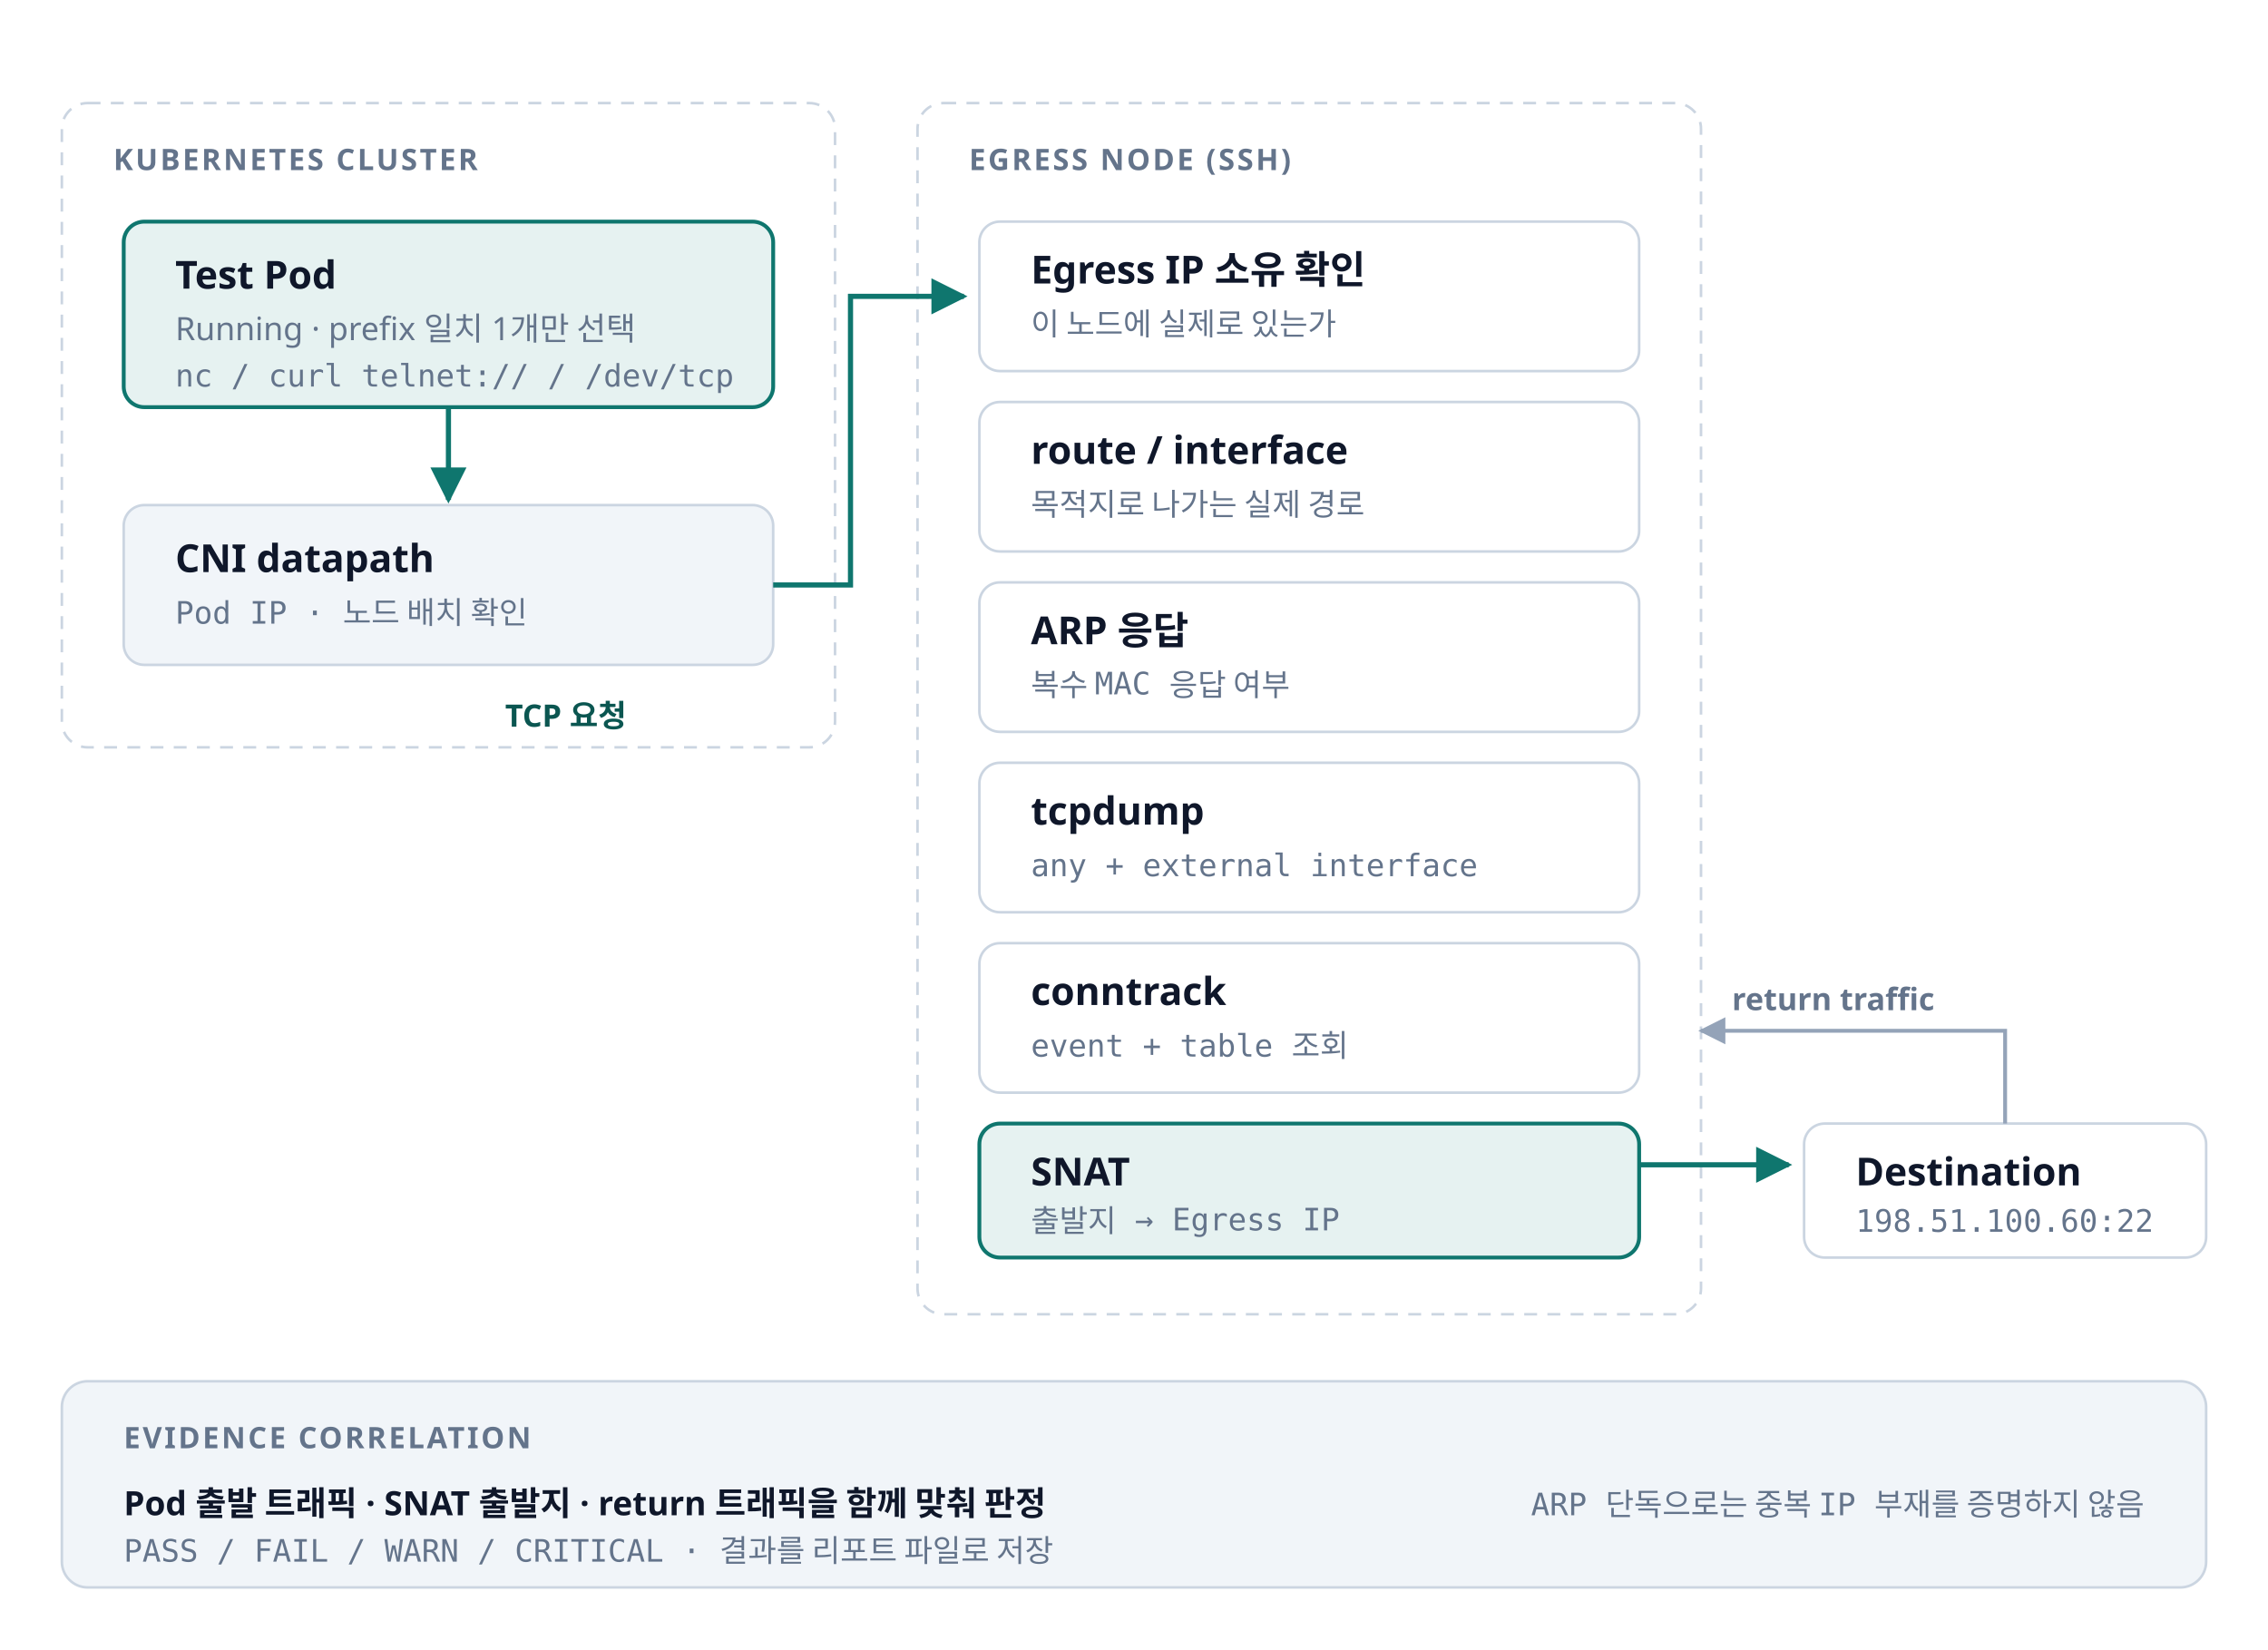
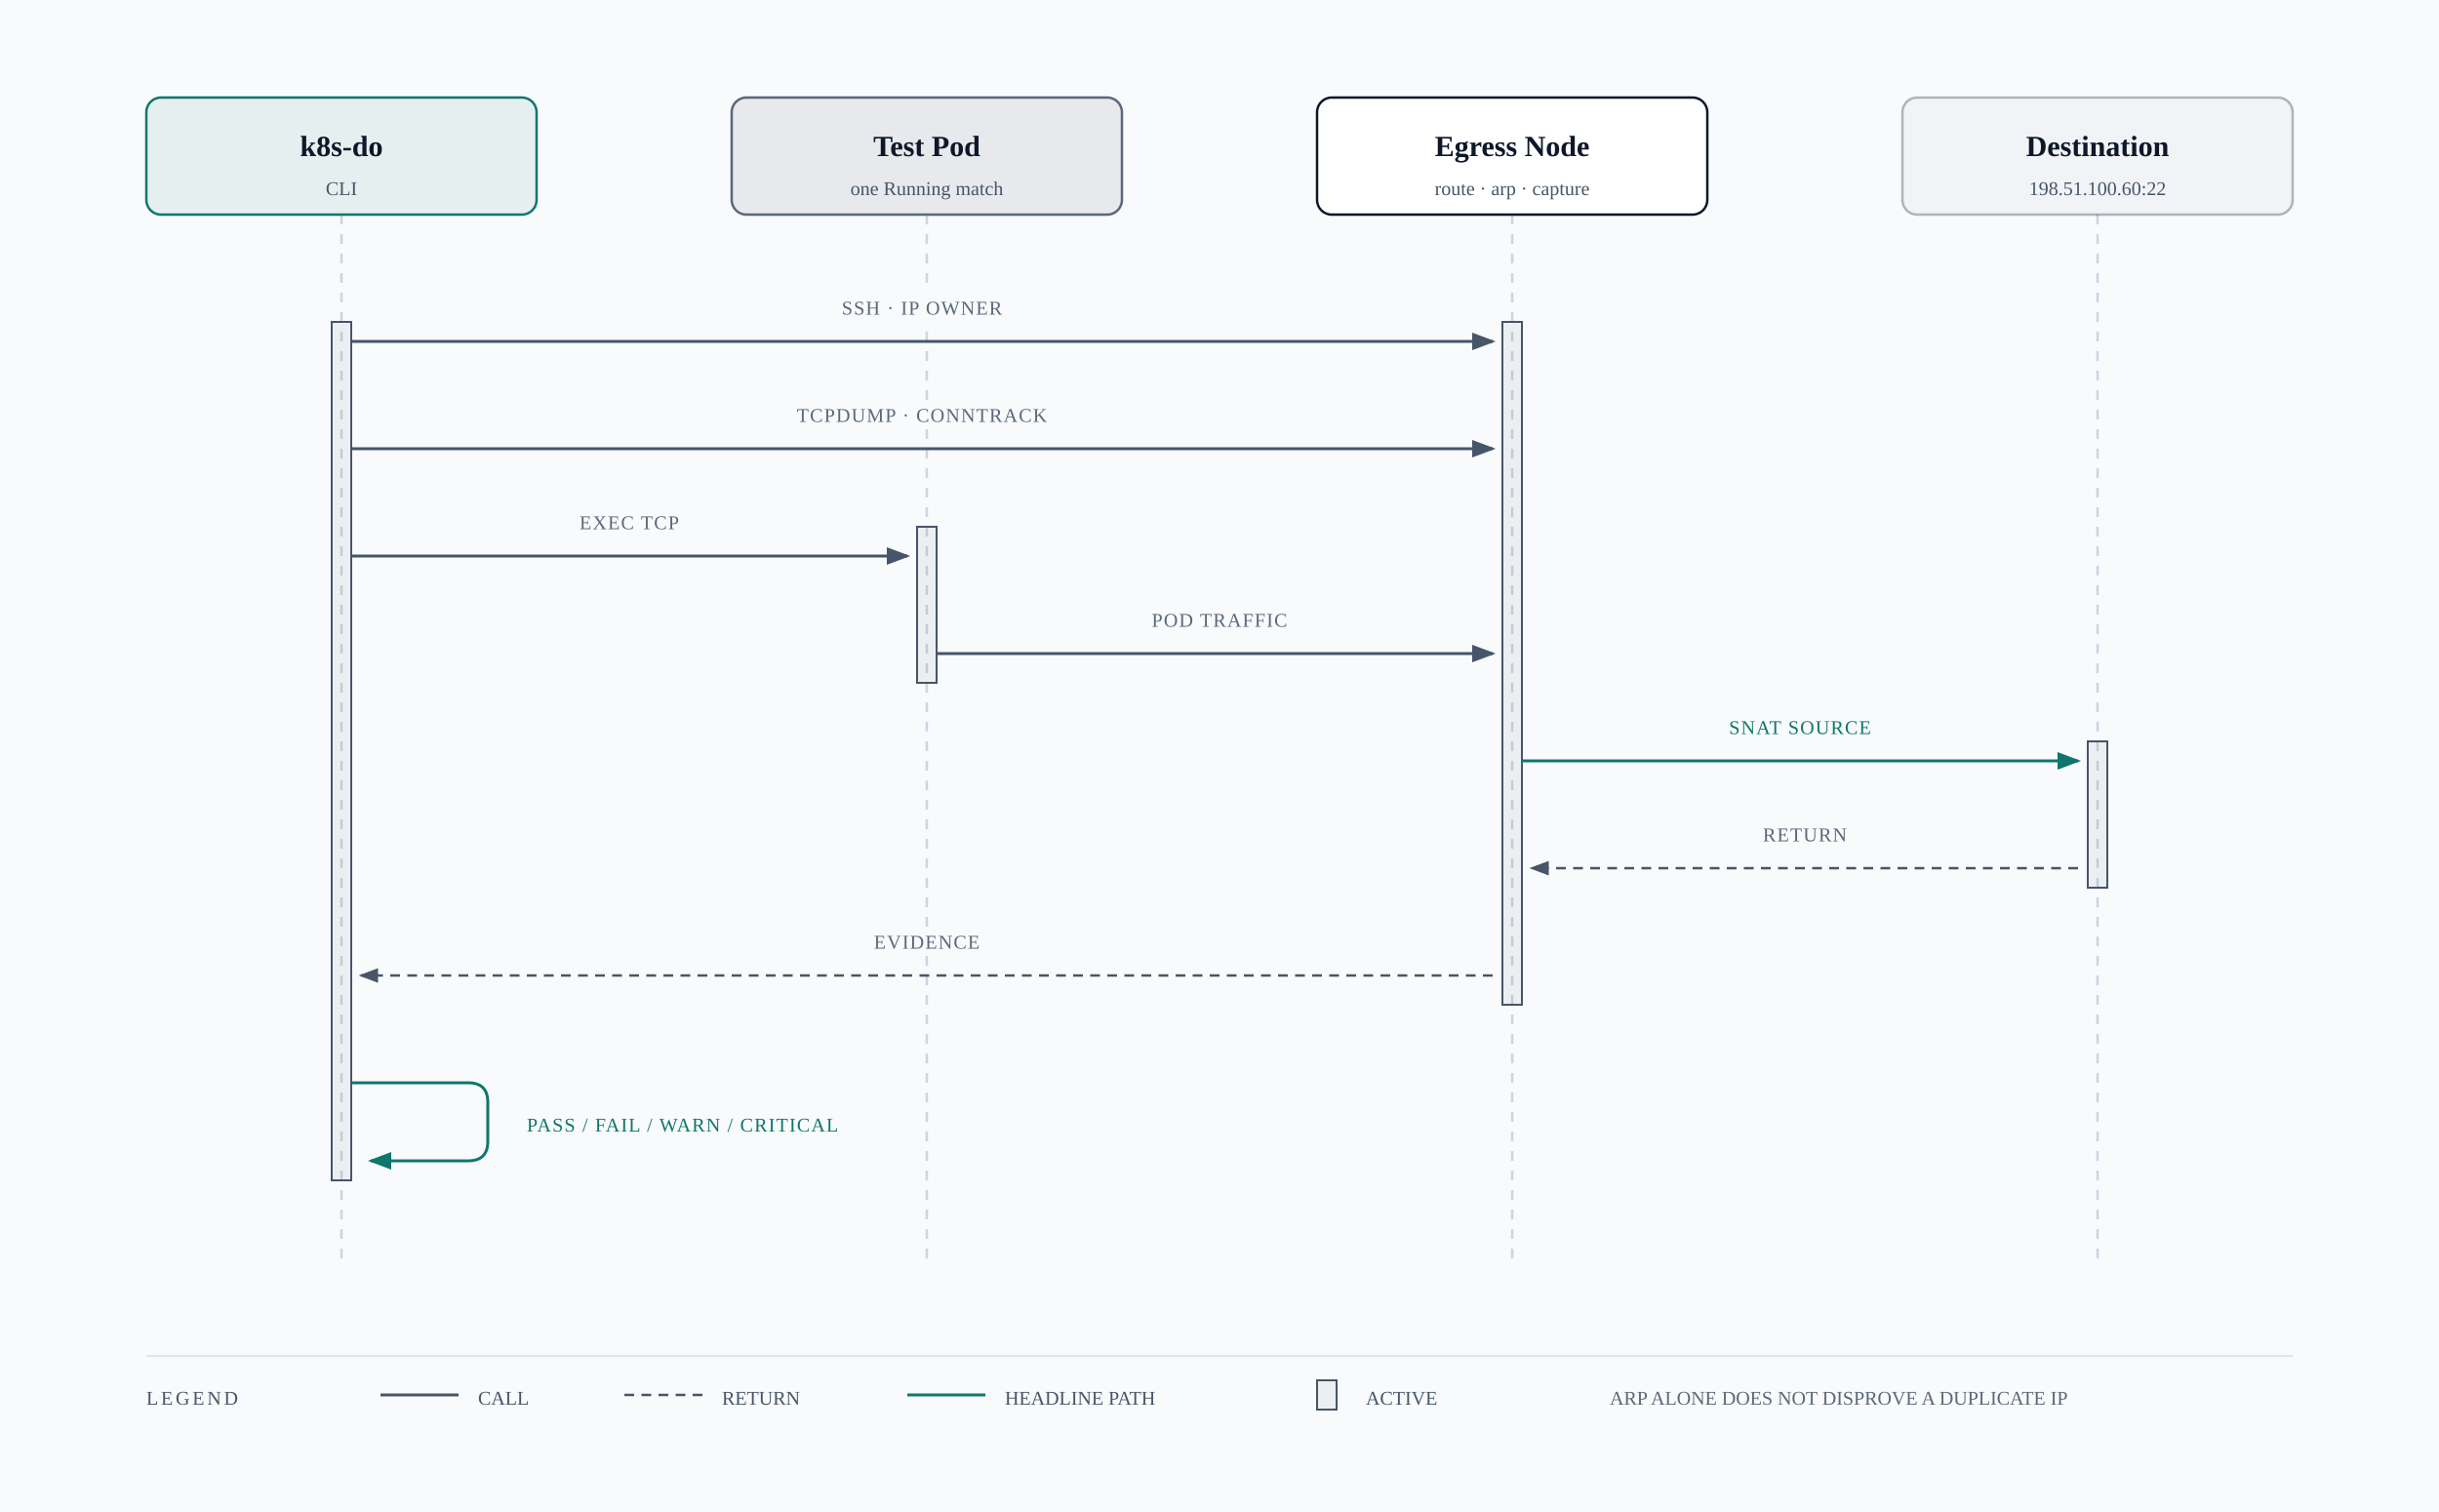
- <svg xmlns="http://www.w3.org/2000/svg" viewBox="0 0 880 640" role="img" aria-labelledby="k8sdo-egress-title k8sdo-egress-desc" class="dg">
-   <style>
-     .dg-t { font-family: "Pretendard Variable", Pretendard, system-ui, sans-serif; }
-     .dg-box { fill: var(--dg-surface, #fff); stroke: var(--dg-border, #CBD5E1); stroke-width: 1; }
-     .dg-box-2 { fill: var(--dg-surface-2, #F1F5F9); stroke: var(--dg-border, #CBD5E1); stroke-width: 1; }
-     .dg-box-a { fill: var(--dg-accent-fill, #E6F2F1); stroke: var(--dg-accent, #0F766E); stroke-width: 1.5; }
-     .dg-zone { fill: none; stroke: var(--dg-border, #CBD5E1); stroke-width: 1;
-                stroke-dasharray: 5 4; }
-     .dg-label { fill: var(--dg-text, #0F172A); font-size: 15px; font-weight: 600; }
-     .dg-sub { fill: var(--dg-muted, #64748B); font-size: 12.5px; }
-     .dg-mono { fill: var(--dg-muted, #64748B); font-size: 12px;
-                font-family: ui-monospace, SFMono-Regular, Menlo, Consolas, monospace; }
-     .dg-zone-t { fill: var(--dg-muted, #64748B); font-size: 11.5px; font-weight: 600;
-                  letter-spacing: .08em; }
-     .dg-line { stroke: var(--dg-line, #94A3B8); stroke-width: 1.5; fill: none; }
-     .dg-line-a { stroke: var(--dg-accent, #0F766E); stroke-width: 2; fill: none; }
-     .dg-flow { fill: var(--dg-accent-text, #0B5651); font-size: 12px; font-weight: 600; }
-     .dg-ret { fill: var(--dg-muted, #64748B); font-size: 12px; font-weight: 600; }
-     .dg-verdict { fill: var(--dg-text, #0F172A); font-size: 13px; font-weight: 600; }
-   </style>
+ <svg xmlns="http://www.w3.org/2000/svg" viewBox="0 0 1000 620" role="img" aria-labelledby="k8sdo-egress-title k8sdo-egress-desc">
  <defs>
-     <marker id="eg-arrow" viewBox="0 0 10 10" refX="9" refY="5" markerWidth="7" markerHeight="7" orient="auto-start-reverse">
-       <path d="M 0 0 L 10 5 L 0 10 z" fill="var(--dg-line, #94A3B8)" />
+     <marker id="k8sdo-egress-arrow" markerWidth="8" markerHeight="6" refX="7" refY="3" orient="auto">
+       <polygon points="0 0, 8 3, 0 6" fill="var(--dg-muted, #475569)" />
    </marker>
-     <marker id="eg-arrow-a" viewBox="0 0 10 10" refX="9" refY="5" markerWidth="7" markerHeight="7" orient="auto-start-reverse">
-       <path d="M 0 0 L 10 5 L 0 10 z" fill="var(--dg-accent, #0F766E)" />
+     <marker id="k8sdo-egress-arrow-accent" markerWidth="8" markerHeight="6" refX="7" refY="3" orient="auto">
+       <polygon points="0 0, 8 3, 0 6" fill="var(--dg-accent, #0F766E)" />
    </marker>
  </defs>
-   <g class="dg-t">
-     <rect x="24" y="40" width="300" height="250" rx="10" class="dg-zone" />
-     <text x="44" y="66" class="dg-zone-t">KUBERNETES CLUSTER</text>
-     <rect x="48" y="86" width="252" height="72" rx="8" class="dg-box-a" />
-     <text x="68" y="112" class="dg-label">Test Pod</text>
-     <text x="68" y="132" class="dg-sub">Running · prefix 일치 1개만 선택</text>
-     <text x="68" y="150" class="dg-mono">nc / curl telnet:// / /dev/tcp</text>
-     <path d="M 174 158 L 174 194" class="dg-line-a" marker-end="url(#eg-arrow-a)" />
-     <rect x="48" y="196" width="252" height="62" rx="8" class="dg-box-2" />
-     <text x="68" y="222" class="dg-label">CNI datapath</text>
-     <text x="68" y="242" class="dg-mono">Pod IP · 노드 배치 확인</text>
-     <rect x="356" y="40" width="304" height="470" rx="10" class="dg-zone" />
-     <text x="376" y="66" class="dg-zone-t">EGRESS NODE (SSH)</text>
-     <rect x="380" y="86" width="256" height="58" rx="8" class="dg-box" />
-     <text x="400" y="110" class="dg-label">Egress IP 소유 확인</text>
-     <text x="400" y="130" class="dg-mono">이 노드에 실제로 있는가</text>
-     <rect x="380" y="156" width="256" height="58" rx="8" class="dg-box" />
-     <text x="400" y="180" class="dg-label">route / interface</text>
-     <text x="400" y="200" class="dg-mono">목적지로 나가는 실제 경로</text>
-     <rect x="380" y="226" width="256" height="58" rx="8" class="dg-box" />
-     <text x="400" y="250" class="dg-label">ARP 응답</text>
-     <text x="400" y="270" class="dg-mono">복수 MAC 응답 여부</text>
-     <rect x="380" y="296" width="256" height="58" rx="8" class="dg-box" />
-     <text x="400" y="320" class="dg-label">tcpdump</text>
-     <text x="400" y="340" class="dg-mono">any + external interface</text>
-     <rect x="380" y="366" width="256" height="58" rx="8" class="dg-box" />
-     <text x="400" y="390" class="dg-label">conntrack</text>
-     <text x="400" y="410" class="dg-mono">event + table 조회</text>
-     <rect x="380" y="436" width="256" height="52" rx="8" class="dg-box-a" />
-     <text x="400" y="460" class="dg-label">SNAT</text>
-     <text x="400" y="478" class="dg-mono">출발지 → Egress IP</text>
-     <path d="M 300 227 L 330 227 L 330 115 L 374 115" class="dg-line-a" marker-end="url(#eg-arrow-a)" />
-     <text x="196" y="282" class="dg-flow">TCP 요청</text>
-     <rect x="700" y="436" width="156" height="52" rx="8" class="dg-box" />
-     <text x="720" y="460" class="dg-label">Destination</text>
-     <text x="720" y="478" class="dg-mono">198.51.100.60:22</text>
-     <path d="M 636 452 L 694 452" class="dg-line-a" marker-end="url(#eg-arrow-a)" />
-     <path d="M 778 436 L 778 400 L 660 400" class="dg-line" marker-end="url(#eg-arrow)" />
-     <text x="672" y="392" class="dg-ret">return traffic</text>
-     <rect x="24" y="536" width="832" height="80" rx="10" class="dg-box-2" />
-     <text x="48" y="562" class="dg-zone-t">EVIDENCE CORRELATION</text>
-     <text x="48" y="588" class="dg-verdict">Pod 출발 트래픽 · SNAT 출발지 · return 트래픽을 함께 맞춰 판정</text>
-     <text x="48" y="606" class="dg-mono">PASS / FAIL / WARN / CRITICAL · 결과를 리포트 파일로 저장</text>
-     <text x="832" y="588" class="dg-mono" text-anchor="end">ARP 단독으로는 중복 IP 부재를 증명하지 않음</text>
-   </g>
+   <rect width="100%" height="100%" fill="var(--dg-paper, #F8FAFC)" />
+   <line x1="140" y1="88" x2="140" y2="520" stroke="var(--dg-rule-solid, #CBD5E1)" stroke-width="1" stroke-dasharray="4,4" />
+   <line x1="380" y1="88" x2="380" y2="520" stroke="var(--dg-rule-solid, #CBD5E1)" stroke-width="1" stroke-dasharray="4,4" />
+   <line x1="620" y1="88" x2="620" y2="520" stroke="var(--dg-rule-solid, #CBD5E1)" stroke-width="1" stroke-dasharray="4,4" />
+   <line x1="860" y1="88" x2="860" y2="520" stroke="var(--dg-rule-solid, #CBD5E1)" stroke-width="1" stroke-dasharray="4,4" />
+   <rect x="136" y="132" width="8" height="352" fill="var(--dg-wash-2, rgba(15,23,42,0.05))" stroke="var(--dg-muted, #475569)" stroke-width="0.8" />
+   <rect x="376" y="216" width="8" height="64" fill="var(--dg-wash-2, rgba(15,23,42,0.05))" stroke="var(--dg-muted, #475569)" stroke-width="0.8" />
+   <rect x="616" y="132" width="8" height="280" fill="var(--dg-wash-2, rgba(15,23,42,0.05))" stroke="var(--dg-muted, #475569)" stroke-width="0.8" />
+   <rect x="856" y="304" width="8" height="60" fill="var(--dg-wash-2, rgba(15,23,42,0.05))" stroke="var(--dg-muted, #475569)" stroke-width="0.8" />
+   <line x1="144" y1="140" x2="612" y2="140" stroke="var(--dg-muted, #475569)" stroke-width="1.2" marker-end="url(#k8sdo-egress-arrow)" />
+   <rect x="336" y="120" width="84" height="12" rx="2" fill="var(--dg-paper, #F8FAFC)" />
+   <text x="378" y="129" fill="var(--dg-soft, #5B6879)" font-size="8" font-family="var(--mono, ui-monospace, monospace)" text-anchor="middle" letter-spacing="0.06em">SSH · IP OWNER</text>
+   <line x1="144" y1="184" x2="612" y2="184" stroke="var(--dg-muted, #475569)" stroke-width="1.2" marker-end="url(#k8sdo-egress-arrow)" />
+   <rect x="332" y="164" width="92" height="12" rx="2" fill="var(--dg-paper, #F8FAFC)" />
+   <text x="378" y="173" fill="var(--dg-soft, #5B6879)" font-size="8" font-family="var(--mono, ui-monospace, monospace)" text-anchor="middle" letter-spacing="0.06em">TCPDUMP · CONNTRACK</text>
+   <line x1="144" y1="228" x2="372" y2="228" stroke="var(--dg-muted, #475569)" stroke-width="1.2" marker-end="url(#k8sdo-egress-arrow)" />
+   <rect x="222" y="208" width="72" height="12" rx="2" fill="var(--dg-paper, #F8FAFC)" />
+   <text x="258" y="217" fill="var(--dg-soft, #5B6879)" font-size="8" font-family="var(--mono, ui-monospace, monospace)" text-anchor="middle" letter-spacing="0.06em">EXEC TCP</text>
+   <line x1="384" y1="268" x2="612" y2="268" stroke="var(--dg-muted, #475569)" stroke-width="1.2" marker-end="url(#k8sdo-egress-arrow)" />
+   <rect x="462" y="248" width="76" height="12" rx="2" fill="var(--dg-paper, #F8FAFC)" />
+   <text x="500" y="257" fill="var(--dg-soft, #5B6879)" font-size="8" font-family="var(--mono, ui-monospace, monospace)" text-anchor="middle" letter-spacing="0.06em">POD TRAFFIC</text>
+   <line x1="624" y1="312" x2="852" y2="312" stroke="var(--dg-accent, #0F766E)" stroke-width="1.2" marker-end="url(#k8sdo-egress-arrow-accent)" />
+   <rect x="700" y="292" width="76" height="12" rx="2" fill="var(--dg-paper, #F8FAFC)" />
+   <text x="738" y="301" fill="var(--dg-accent, #0F766E)" font-size="8" font-family="var(--mono, ui-monospace, monospace)" text-anchor="middle" letter-spacing="0.06em">SNAT SOURCE</text>
+   <line x1="852" y1="356" x2="628" y2="356" stroke="var(--dg-muted, #475569)" stroke-width="1" stroke-dasharray="4,3" marker-end="url(#k8sdo-egress-arrow)" />
+   <rect x="712" y="336" width="56" height="12" rx="2" fill="var(--dg-paper, #F8FAFC)" />
+   <text x="740" y="345" fill="var(--dg-soft, #5B6879)" font-size="8" font-family="var(--mono, ui-monospace, monospace)" text-anchor="middle" letter-spacing="0.06em">RETURN</text>
+   <line x1="612" y1="400" x2="148" y2="400" stroke="var(--dg-muted, #475569)" stroke-width="1" stroke-dasharray="4,3" marker-end="url(#k8sdo-egress-arrow)" />
+   <rect x="344" y="380" width="72" height="12" rx="2" fill="var(--dg-paper, #F8FAFC)" />
+   <text x="380" y="389" fill="var(--dg-soft, #5B6879)" font-size="8" font-family="var(--mono, ui-monospace, monospace)" text-anchor="middle" letter-spacing="0.06em">EVIDENCE</text>
+   <path d="M 144,444 H 192 Q 200,444 200,452 V 468 Q 200,476 192,476 H 152" fill="none" stroke="var(--dg-accent, #0F766E)" stroke-width="1.2" marker-end="url(#k8sdo-egress-arrow-accent)" />
+   <text x="216" y="464" fill="var(--dg-accent, #0F766E)" font-size="8" font-family="var(--mono, ui-monospace, monospace)" letter-spacing="0.06em">PASS / FAIL / WARN / CRITICAL</text>
+   <rect x="60" y="40" width="160" height="48" rx="6" fill="var(--dg-paper, #F8FAFC)" />
+   <rect x="60" y="40" width="160" height="48" rx="6" fill="var(--dg-accent-tint, rgba(15,118,110,0.08))" stroke="var(--dg-accent, #0F766E)" stroke-width="1" />
+   <text x="140" y="64" fill="var(--dg-ink, #0F172A)" font-size="12" font-weight="600" font-family="var(--sans, 'Noto Sans KR', sans-serif)" text-anchor="middle">k8s-do</text>
+   <text x="140" y="80" fill="var(--dg-muted, #475569)" font-size="8" font-family="var(--mono, ui-monospace, monospace)" text-anchor="middle">CLI</text>
+   <rect x="300" y="40" width="160" height="48" rx="6" fill="var(--dg-paper, #F8FAFC)" />
+   <rect x="300" y="40" width="160" height="48" rx="6" fill="var(--dg-input, rgba(71,85,105,0.10))" stroke="var(--dg-soft, #5B6879)" stroke-width="1" />
+   <text x="380" y="64" fill="var(--dg-ink, #0F172A)" font-size="12" font-weight="600" font-family="var(--sans, 'Noto Sans KR', sans-serif)" text-anchor="middle">Test Pod</text>
+   <text x="380" y="80" fill="var(--dg-muted, #475569)" font-size="8" font-family="var(--mono, ui-monospace, monospace)" text-anchor="middle">one Running match</text>
+   <rect x="540" y="40" width="160" height="48" rx="6" fill="var(--dg-paper, #F8FAFC)" />
+   <rect x="540" y="40" width="160" height="48" rx="6" fill="var(--dg-node, #FFFFFF)" stroke="var(--dg-ink, #0F172A)" stroke-width="1" />
+   <text x="620" y="64" fill="var(--dg-ink, #0F172A)" font-size="12" font-weight="600" font-family="var(--sans, 'Noto Sans KR', sans-serif)" text-anchor="middle">Egress Node</text>
+   <text x="620" y="80" fill="var(--dg-muted, #475569)" font-size="8" font-family="var(--mono, ui-monospace, monospace)" text-anchor="middle">route · arp · capture</text>
+   <rect x="780" y="40" width="160" height="48" rx="6" fill="var(--dg-paper, #F8FAFC)" />
+   <rect x="780" y="40" width="160" height="48" rx="6" fill="var(--dg-wash-3, rgba(15,23,42,0.03))" stroke="var(--dg-rule-strong, rgba(15,23,42,0.30))" stroke-width="1" />
+   <text x="860" y="64" fill="var(--dg-ink, #0F172A)" font-size="12" font-weight="600" font-family="var(--sans, 'Noto Sans KR', sans-serif)" text-anchor="middle">Destination</text>
+   <text x="860" y="80" fill="var(--dg-muted, #475569)" font-size="8" font-family="var(--mono, ui-monospace, monospace)" text-anchor="middle">198.51.100.60:22</text>
+   <line x1="60" y1="556" x2="940" y2="556" stroke="var(--dg-rule-wash, rgba(15,23,42,0.10))" stroke-width="0.8" />
+   <text x="60" y="576" fill="var(--dg-muted, #475569)" font-size="8" font-family="var(--mono, ui-monospace, monospace)" letter-spacing="0.14em">LEGEND</text>
+   <line x1="156" y1="572" x2="188" y2="572" stroke="var(--dg-muted, #475569)" stroke-width="1.2" />
+   <text x="196" y="576" fill="var(--dg-muted, #475569)" font-size="8" font-family="var(--mono, ui-monospace, monospace)">CALL</text>
+   <line x1="256" y1="572" x2="288" y2="572" stroke="var(--dg-muted, #475569)" stroke-width="1" stroke-dasharray="4,3" />
+   <text x="296" y="576" fill="var(--dg-muted, #475569)" font-size="8" font-family="var(--mono, ui-monospace, monospace)">RETURN</text>
+   <line x1="372" y1="572" x2="404" y2="572" stroke="var(--dg-accent, #0F766E)" stroke-width="1.2" />
+   <text x="412" y="576" fill="var(--dg-muted, #475569)" font-size="8" font-family="var(--mono, ui-monospace, monospace)">HEADLINE PATH</text>
+   <rect x="540" y="566" width="8" height="12" fill="var(--dg-wash-2, rgba(15,23,42,0.05))" stroke="var(--dg-muted, #475569)" stroke-width="0.8" />
+   <text x="560" y="576" fill="var(--dg-muted, #475569)" font-size="8" font-family="var(--mono, ui-monospace, monospace)">ACTIVE</text>
+   <text x="660" y="576" fill="var(--dg-soft, #5B6879)" font-size="8" font-family="var(--mono, ui-monospace, monospace)">ARP ALONE DOES NOT DISPROVE A DUPLICATE IP</text>
</svg>
